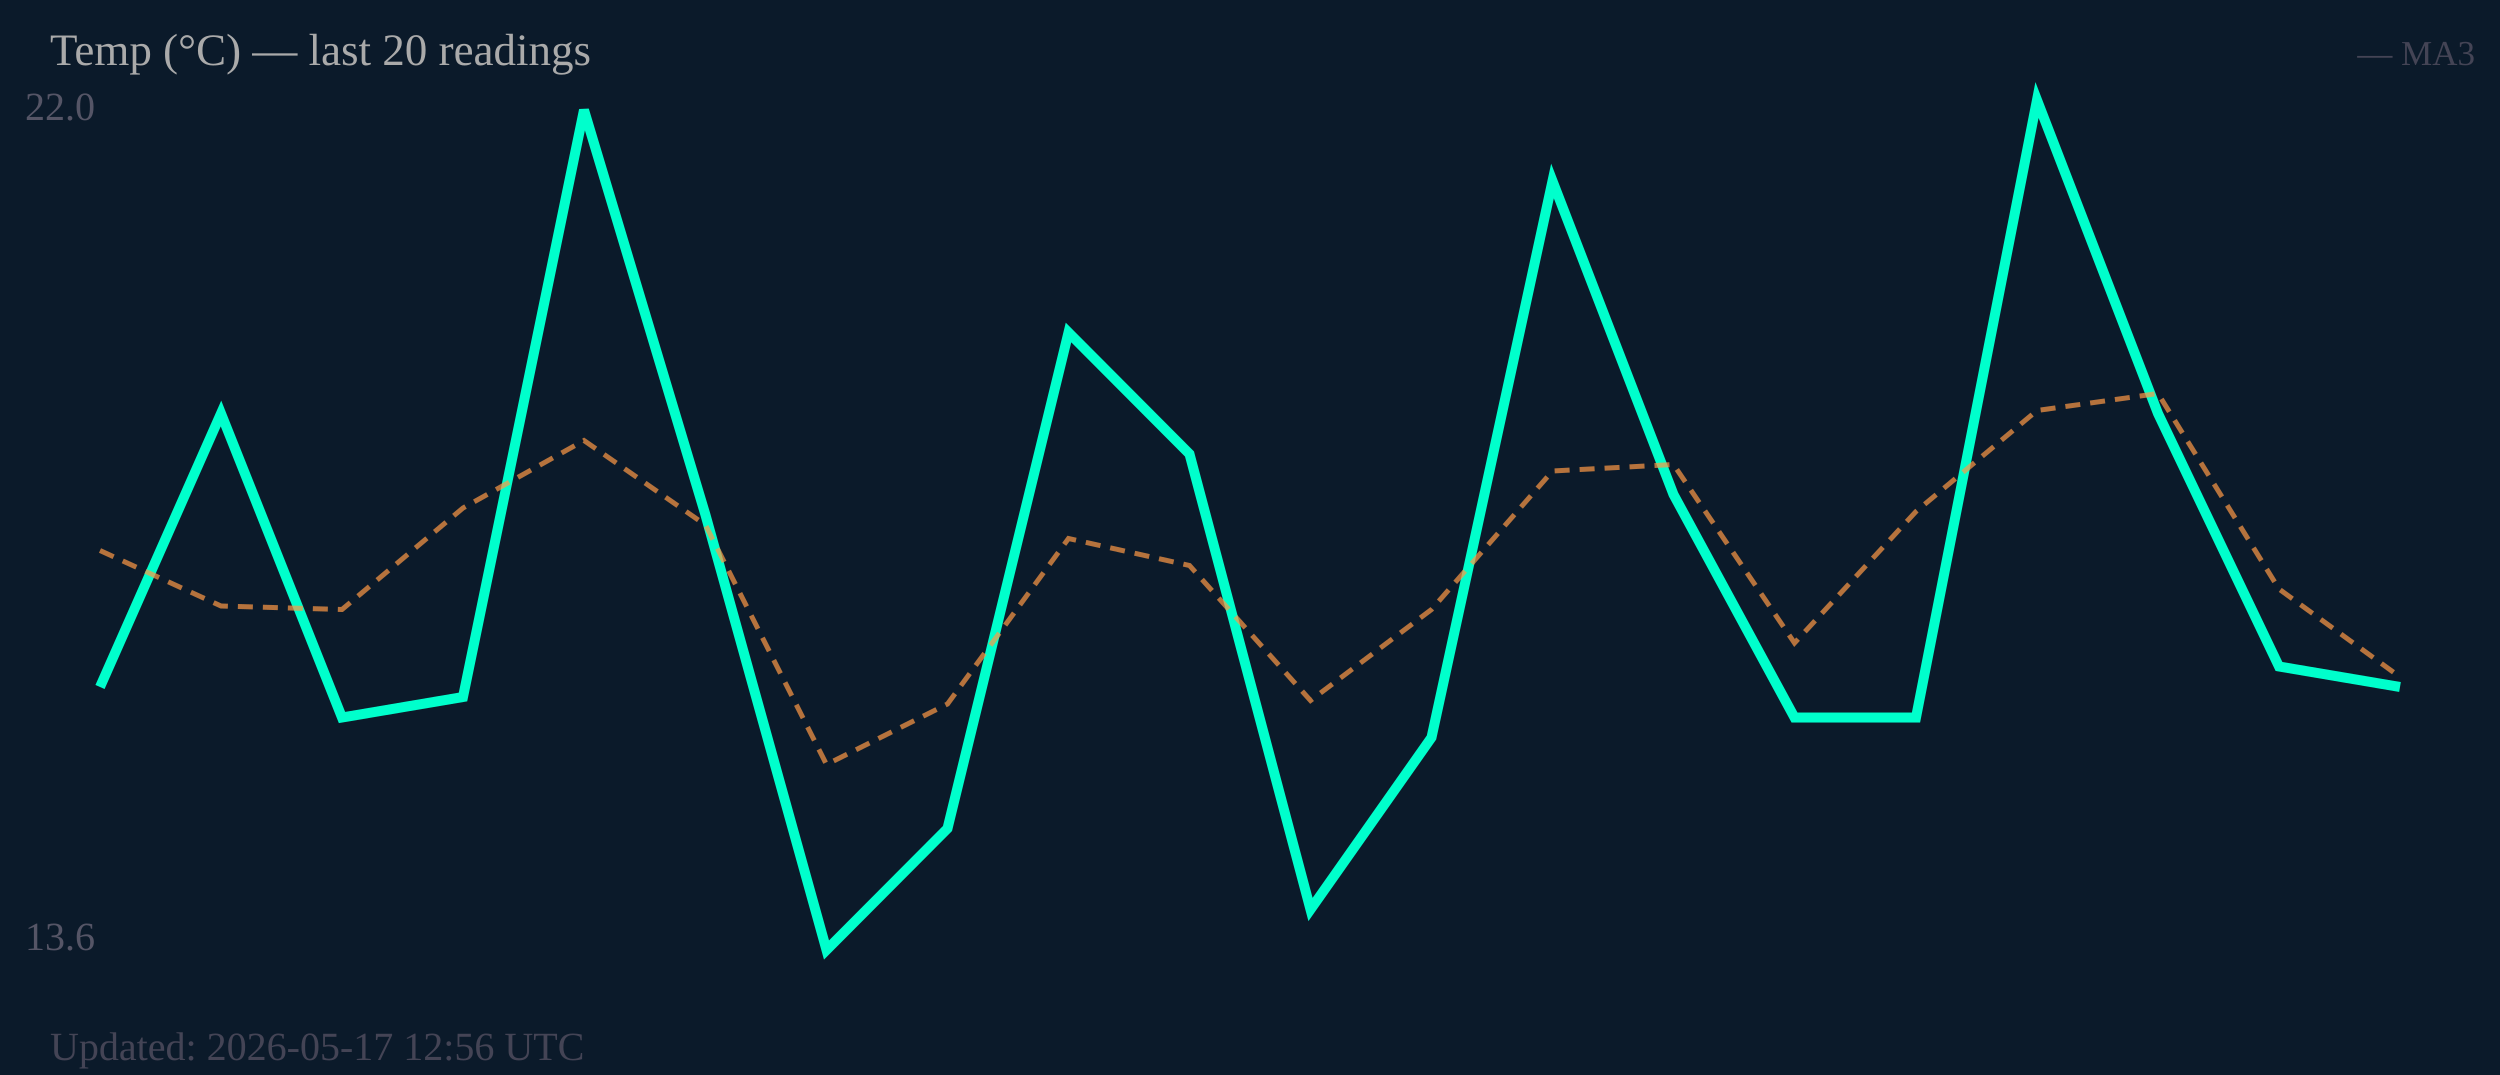
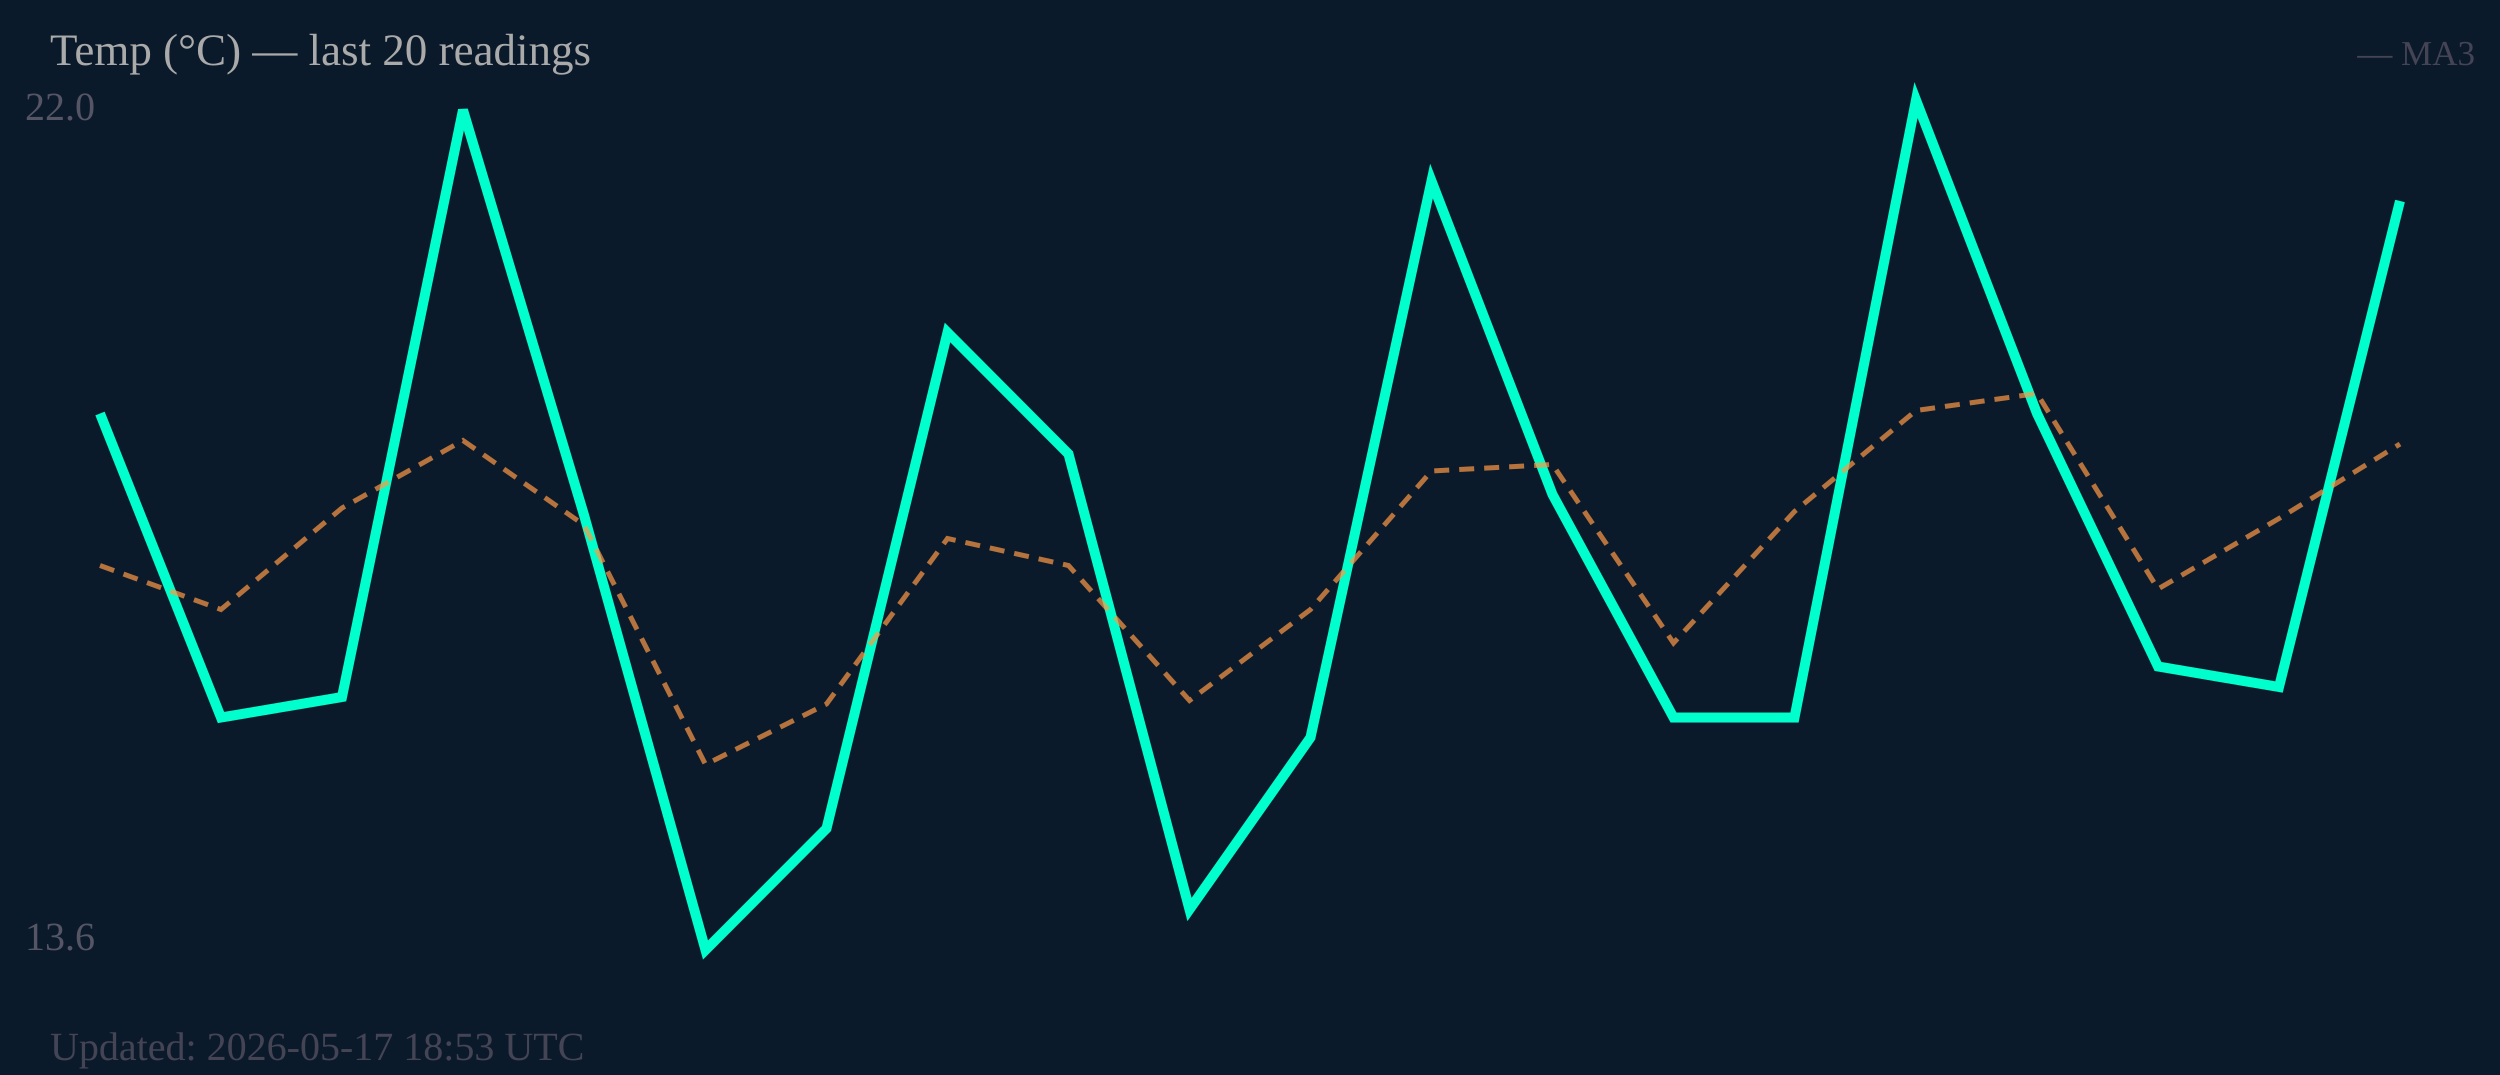
<svg xmlns="http://www.w3.org/2000/svg" width="500" height="215" viewBox="0 0 500 215">
  <rect width="500" height="215" fill="#0b1a2a" />
  <text x="5" y="24" font-size="8" fill="#556">22.0</text>
  <text x="5" y="190" font-size="8" fill="#556">13.6</text>
-   <polyline fill="none" stroke="#00ffcc" stroke-width="2" points="20.0,137.4 44.2,82.7 68.4,143.5 92.6,139.4 116.8,22.0 141.1,103.0 165.3,190.0 189.5,165.7 213.7,66.5 237.9,90.8 262.1,181.9 286.3,147.5 310.5,36.2 334.7,98.9 358.9,143.5 383.2,143.5 407.4,20.0 431.6,82.7 455.8,133.3 480.0,137.4" />
-   <polyline fill="none" stroke="#ff9944" stroke-width="1" stroke-dasharray="3,2" opacity="0.7" points="20.0,110.1 44.2,121.2 68.4,121.9 92.6,101.6 116.8,88.1 141.1,105.0 165.3,152.9 189.5,140.8 213.7,107.7 237.9,113.1 262.1,140.1 286.3,121.9 310.5,94.2 334.7,92.9 358.9,128.6 383.2,102.3 407.4,82.1 431.6,78.7 455.8,117.8 480.0,135.4" />
+   <polyline fill="none" stroke="#00ffcc" stroke-width="2" points="20.0,82.7 44.2,143.5 68.4,139.4 92.6,22.0 116.8,103.0 141.1,190.0 165.3,165.7 189.5,66.5 213.7,90.8 237.9,181.9 262.1,147.5 286.3,36.2 310.5,98.9 334.7,143.5 358.9,143.5 383.2,20.0 407.4,82.7 431.6,133.3 455.8,137.4 480.0,40.2" />
+   <polyline fill="none" stroke="#ff9944" stroke-width="1" stroke-dasharray="3,2" opacity="0.7" points="20.0,113.1 44.2,121.9 68.4,101.6 92.6,88.1 116.8,105.0 141.1,152.9 165.3,140.8 189.5,107.7 213.7,113.1 237.9,140.1 262.1,121.9 286.3,94.2 310.5,92.9 334.7,128.6 358.9,102.3 383.2,82.1 407.4,78.7 431.6,117.8 455.8,103.7 480.0,88.8" />
  <text x="10" y="13" font-size="9" fill="#aaa">Temp (°C) — last 20 readings</text>
  <text x="495" y="13" font-size="7" fill="#445" text-anchor="end">— MA3</text>
-   <text x="10" y="212" font-size="8" fill="#445">Updated: 2026-05-17 12:56 UTC</text>
+   <text x="10" y="212" font-size="8" fill="#445">Updated: 2026-05-17 18:53 UTC</text>
</svg>
